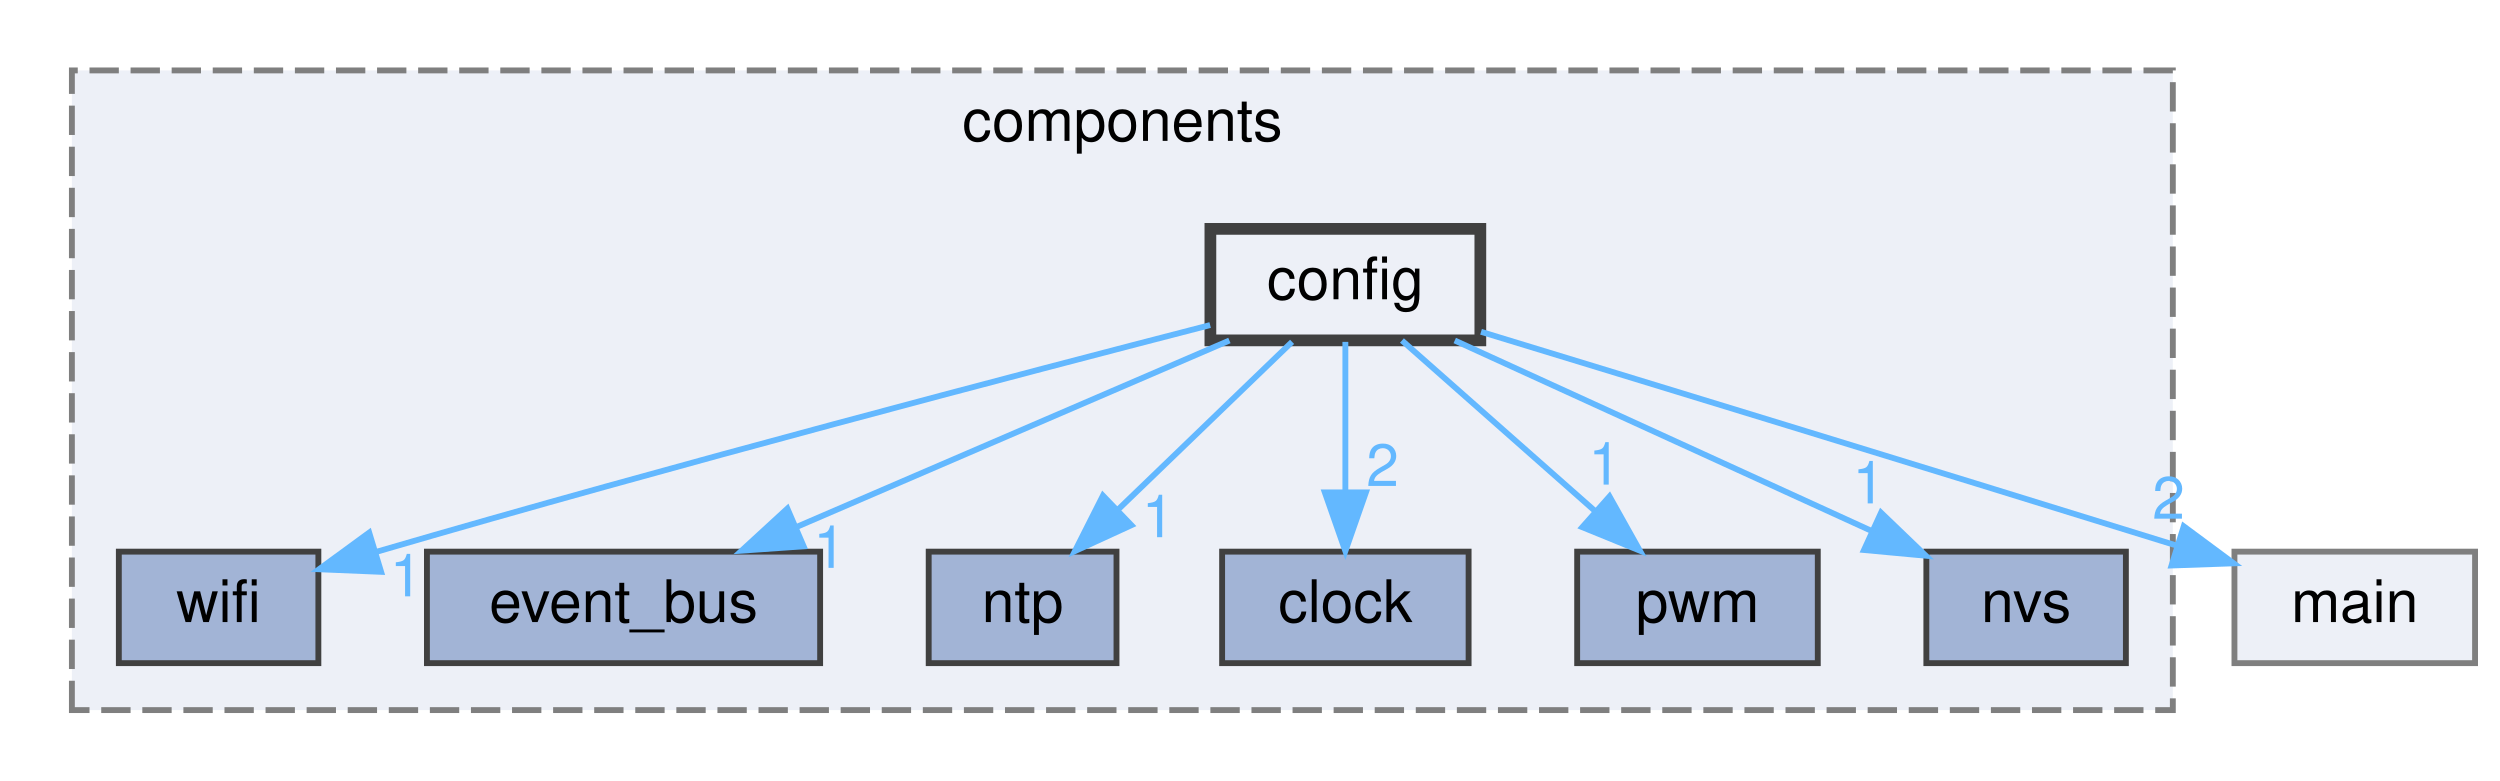
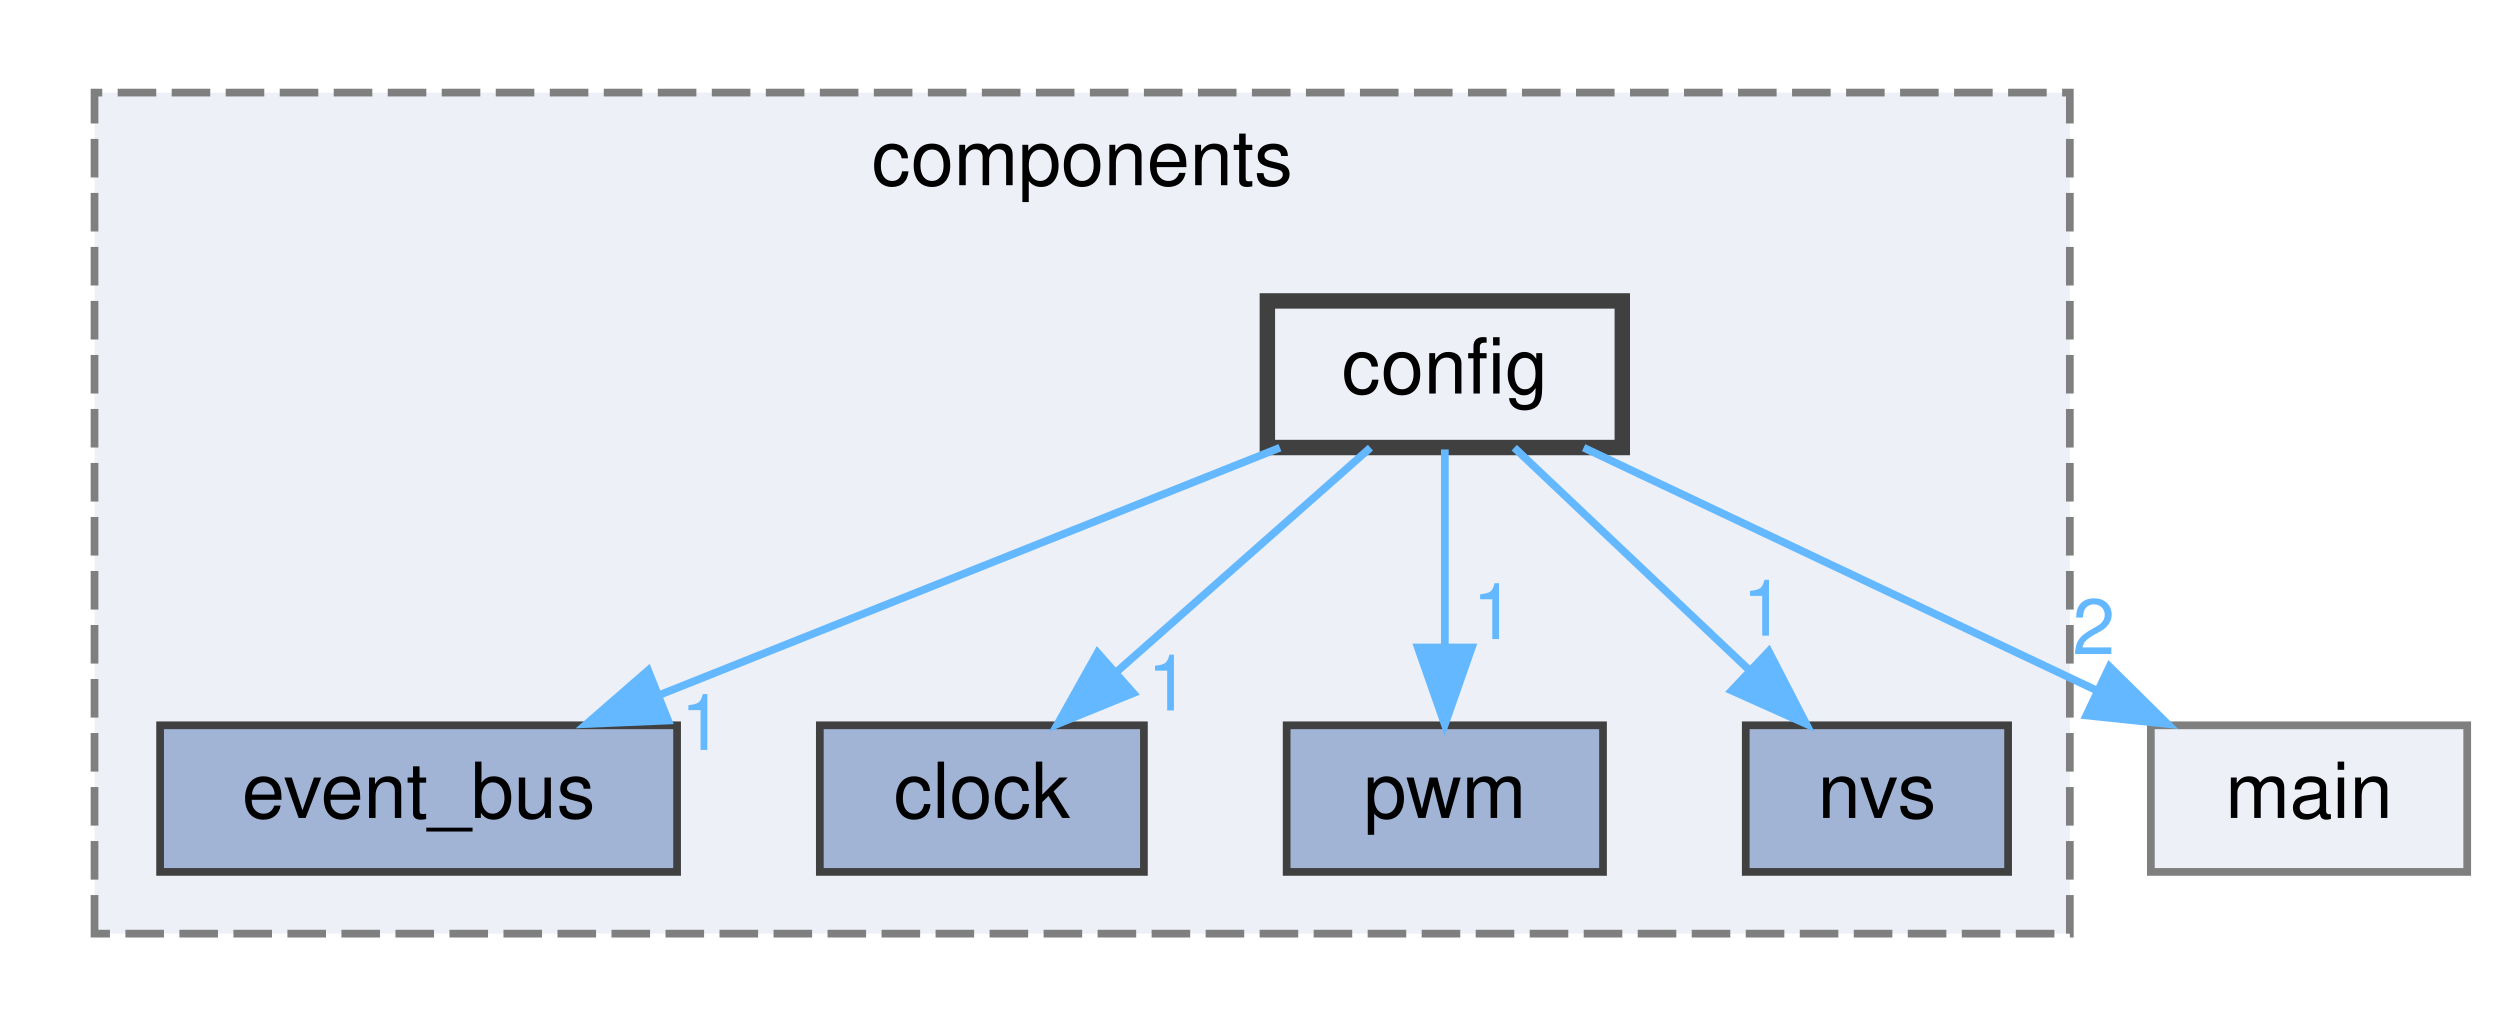
- <svg xmlns="http://www.w3.org/2000/svg" xmlns:xlink="http://www.w3.org/1999/xlink" width="426pt" height="133pt" viewBox="0.00 0.00 425.50 133.00">
+ <svg xmlns="http://www.w3.org/2000/svg" xmlns:xlink="http://www.w3.org/1999/xlink" width="324pt" height="133pt" viewBox="0.00 0.00 323.50 133.00">
  <g id="graph0" class="graph" transform="scale(1 1) rotate(0) translate(4 129)">
    <g id="clust1" class="cluster">
      <g id="a_clust1">
        <a xlink:href="dir_b181baf956279f894a730e459ce47bc5.html" target="_top" xlink:title="components">
-           <polygon fill="#edf0f7" stroke="#7f7f7f" stroke-dasharray="5,2" points="8,-8 8,-117 366,-117 366,-8 8,-8" />
-           <text text-anchor="middle" x="187" y="-105" font-family="Helvetica,sans-Serif" font-size="10.00">components</text>
+           <polygon fill="#edf0f7" stroke="#7f7f7f" stroke-dasharray="5,2" points="8,-8 8,-117 264,-117 264,-8 8,-8" />
+           <text text-anchor="middle" x="136" y="-105" font-family="Helvetica,sans-Serif" font-size="10.00">components</text>
        </a>
      </g>
    </g>
    <g id="node1" class="node">
      <g id="a_node1">
-         <a xlink:href="dir_27a09bb4329d836898ad2e41b0fca487.html" target="_top" xlink:title="wifi">
-           <polygon fill="#a2b4d6" stroke="#404040" points="50,-35 16,-35 16,-16 50,-16 50,-35" />
-           <text text-anchor="middle" x="33" y="-23" font-family="Helvetica,sans-Serif" font-size="10.00">wifi</text>
+         <a xlink:href="dir_3df67f4185c8cd9c27353f35f3bf503b.html" target="_top" xlink:title="event_bus">
+           <polygon fill="#a2b4d6" stroke="#404040" points="83.5,-35 16.5,-35 16.5,-16 83.5,-16 83.5,-35" />
+           <text text-anchor="middle" x="50" y="-23" font-family="Helvetica,sans-Serif" font-size="10.00">event_bus</text>
        </a>
      </g>
    </g>
    <g id="node2" class="node">
      <g id="a_node2">
-         <a xlink:href="dir_3df67f4185c8cd9c27353f35f3bf503b.html" target="_top" xlink:title="event_bus">
-           <polygon fill="#a2b4d6" stroke="#404040" points="135.5,-35 68.5,-35 68.5,-16 135.5,-16 135.5,-35" />
-           <text text-anchor="middle" x="102" y="-23" font-family="Helvetica,sans-Serif" font-size="10.00">event_bus</text>
+         <a xlink:href="dir_a13c4c485bb1701984d244429ad4ded1.html" target="_top" xlink:title="clock">
+           <polygon fill="#a2b4d6" stroke="#404040" points="144,-35 102,-35 102,-16 144,-16 144,-35" />
+           <text text-anchor="middle" x="123" y="-23" font-family="Helvetica,sans-Serif" font-size="10.00">clock</text>
        </a>
      </g>
    </g>
    <g id="node3" class="node">
      <g id="a_node3">
-         <a xlink:href="dir_8938040af9d266be553d1135477b804d.html" target="_top" xlink:title="ntp">
-           <polygon fill="#a2b4d6" stroke="#404040" points="186,-35 154,-35 154,-16 186,-16 186,-35" />
-           <text text-anchor="middle" x="170" y="-23" font-family="Helvetica,sans-Serif" font-size="10.00">ntp</text>
+         <a xlink:href="dir_af00538107c5bb6312b4379f7c6a7915.html" target="_top" xlink:title="pwm">
+           <polygon fill="#a2b4d6" stroke="#404040" points="203.5,-35 162.5,-35 162.5,-16 203.5,-16 203.5,-35" />
+           <text text-anchor="middle" x="183" y="-23" font-family="Helvetica,sans-Serif" font-size="10.00">pwm</text>
        </a>
      </g>
    </g>
    <g id="node4" class="node">
      <g id="a_node4">
-         <a xlink:href="dir_a13c4c485bb1701984d244429ad4ded1.html" target="_top" xlink:title="clock">
-           <polygon fill="#a2b4d6" stroke="#404040" points="246,-35 204,-35 204,-16 246,-16 246,-35" />
-           <text text-anchor="middle" x="225" y="-23" font-family="Helvetica,sans-Serif" font-size="10.00">clock</text>
+         <a xlink:href="dir_d593a792f6d68ad3cd00089cda4c9fbf.html" target="_top" xlink:title="nvs">
+           <polygon fill="#a2b4d6" stroke="#404040" points="256,-35 222,-35 222,-16 256,-16 256,-35" />
+           <text text-anchor="middle" x="239" y="-23" font-family="Helvetica,sans-Serif" font-size="10.00">nvs</text>
        </a>
      </g>
    </g>
    <g id="node5" class="node">
      <g id="a_node5">
-         <a xlink:href="dir_af00538107c5bb6312b4379f7c6a7915.html" target="_top" xlink:title="pwm">
-           <polygon fill="#a2b4d6" stroke="#404040" points="305.5,-35 264.5,-35 264.5,-16 305.5,-16 305.5,-35" />
-           <text text-anchor="middle" x="285" y="-23" font-family="Helvetica,sans-Serif" font-size="10.00">pwm</text>
+         <a xlink:href="dir_6591a8ca0b1ec78afa747e232353e174.html" target="_top" xlink:title="config">
+           <polygon fill="#edf0f7" stroke="#404040" stroke-width="2" points="206,-90 160,-90 160,-71 206,-71 206,-90" />
+           <text text-anchor="middle" x="183" y="-78" font-family="Helvetica,sans-Serif" font-size="10.00">config</text>
+         </a>
+       </g>
+     </g>
+     <g id="edge1" class="edge">
+       <g id="a_edge1">
+         <a xlink:href="dir_000002_000005.html" target="_top">
+           <path fill="none" stroke="#63b8ff" d="M161.63,-70.98C139.85,-62.3 105.84,-48.75 81.08,-38.88" />
+           <polygon fill="#63b8ff" stroke="#63b8ff" points="82.34,-35.62 71.76,-35.17 79.75,-42.12 82.34,-35.62" />
+         </a>
+       </g>
+       <g id="a_edge1-headlabel">
+         <a xlink:href="dir_000002_000005.html" target="_top" xlink:title="1">
+           <text text-anchor="middle" x="86.73" y="-31.81" font-family="Helvetica,sans-Serif" font-size="10.00" fill="#63b8ff">1</text>
+         </a>
+       </g>
+     </g>
+     <g id="edge3" class="edge">
+       <g id="a_edge3">
+         <a xlink:href="dir_000002_000000.html" target="_top">
+           <path fill="none" stroke="#63b8ff" d="M173.36,-70.98C164.49,-63.15 151.13,-51.34 140.39,-41.86" />
+           <polygon fill="#63b8ff" stroke="#63b8ff" points="142.63,-39.17 132.82,-35.17 137.99,-44.41 142.63,-39.17" />
+         </a>
+       </g>
+       <g id="a_edge3-headlabel">
+         <a xlink:href="dir_000002_000000.html" target="_top" xlink:title="1">
+           <text text-anchor="middle" x="147.2" y="-36.92" font-family="Helvetica,sans-Serif" font-size="10.00" fill="#63b8ff">1</text>
+         </a>
+       </g>
+     </g>
+     <g id="edge4" class="edge">
+       <g id="a_edge4">
+         <a xlink:href="dir_000002_000012.html" target="_top">
+           <path fill="none" stroke="#63b8ff" d="M183,-70.75C183,-63.8 183,-53.85 183,-45.13" />
+           <polygon fill="#63b8ff" stroke="#63b8ff" points="186.5,-45.09 183,-35.09 179.5,-45.09 186.5,-45.09" />
+         </a>
+       </g>
+       <g id="a_edge4-headlabel">
+         <a xlink:href="dir_000002_000012.html" target="_top" xlink:title="1">
+           <text text-anchor="middle" x="189.34" y="-46.18" font-family="Helvetica,sans-Serif" font-size="10.00" fill="#63b8ff">1</text>
+         </a>
+       </g>
+     </g>
+     <g id="edge5" class="edge">
+       <g id="a_edge5">
+         <a xlink:href="dir_000002_000011.html" target="_top">
+           <path fill="none" stroke="#63b8ff" d="M192,-70.98C200.19,-63.23 212.51,-51.58 222.47,-42.14" />
+           <polygon fill="#63b8ff" stroke="#63b8ff" points="224.98,-44.59 229.84,-35.17 220.17,-39.5 224.98,-44.59" />
+         </a>
+       </g>
+       <g id="a_edge5-headlabel">
+         <a xlink:href="dir_000002_000011.html" target="_top" xlink:title="1">
+           <text text-anchor="middle" x="224.32" y="-46.62" font-family="Helvetica,sans-Serif" font-size="10.00" fill="#63b8ff">1</text>
        </a>
      </g>
    </g>
    <g id="node6" class="node">
      <g id="a_node6">
-         <a xlink:href="dir_d593a792f6d68ad3cd00089cda4c9fbf.html" target="_top" xlink:title="nvs">
-           <polygon fill="#a2b4d6" stroke="#404040" points="358,-35 324,-35 324,-16 358,-16 358,-35" />
-           <text text-anchor="middle" x="341" y="-23" font-family="Helvetica,sans-Serif" font-size="10.00">nvs</text>
-         </a>
-       </g>
-     </g>
-     <g id="node7" class="node">
-       <g id="a_node7">
-         <a xlink:href="dir_6591a8ca0b1ec78afa747e232353e174.html" target="_top" xlink:title="config">
-           <polygon fill="#edf0f7" stroke="#404040" stroke-width="2" points="248,-90 202,-90 202,-71 248,-71 248,-90" />
-           <text text-anchor="middle" x="225" y="-78" font-family="Helvetica,sans-Serif" font-size="10.00">config</text>
-         </a>
-       </g>
-     </g>
-     <g id="edge1" class="edge">
-       <g id="a_edge1">
-         <a xlink:href="dir_000002_000017.html" target="_top">
-           <path fill="none" stroke="#63b8ff" d="M201.96,-73.61C169.99,-65.36 110.41,-49.73 60,-35 59.9,-34.97 59.8,-34.94 59.7,-34.91" />
-           <polygon fill="#63b8ff" stroke="#63b8ff" points="60.69,-31.56 50.11,-32 58.66,-38.25 60.69,-31.56" />
-         </a>
-       </g>
-       <g id="a_edge1-headlabel">
-         <a xlink:href="dir_000002_000017.html" target="_top" xlink:title="1">
-           <text text-anchor="middle" x="64.96" y="-27.38" font-family="Helvetica,sans-Serif" font-size="10.00" fill="#63b8ff">1</text>
+         <a xlink:href="dir_9893f083cf503bf028f3909b7ee1aca3.html" target="_top" xlink:title="main">
+           <polygon fill="#edf0f7" stroke="#7f7f7f" points="315.5,-35 274.5,-35 274.5,-16 315.5,-16 315.5,-35" />
+           <text text-anchor="middle" x="295" y="-23" font-family="Helvetica,sans-Serif" font-size="10.00">main</text>
        </a>
      </g>
    </g>
    <g id="edge2" class="edge">
      <g id="a_edge2">
-         <a xlink:href="dir_000002_000005.html" target="_top">
-           <path fill="none" stroke="#63b8ff" d="M205.24,-70.98C185.27,-62.38 154.2,-48.99 131.35,-39.15" />
-           <polygon fill="#63b8ff" stroke="#63b8ff" points="132.69,-35.91 122.12,-35.17 129.92,-42.34 132.69,-35.91" />
+         <a xlink:href="dir_000002_000008.html" target="_top">
+           <path fill="none" stroke="#63b8ff" d="M200.99,-70.98C218.93,-62.5 246.72,-49.35 267.43,-39.54" />
+           <polygon fill="#63b8ff" stroke="#63b8ff" points="269.14,-42.61 276.68,-35.17 266.14,-36.28 269.14,-42.61" />
        </a>
      </g>
      <g id="a_edge2-headlabel">
-         <a xlink:href="dir_000002_000005.html" target="_top" xlink:title="1">
-           <text text-anchor="middle" x="137.12" y="-32.23" font-family="Helvetica,sans-Serif" font-size="10.00" fill="#63b8ff">1</text>
-         </a>
-       </g>
-     </g>
-     <g id="edge3" class="edge">
-       <g id="a_edge3">
-         <a xlink:href="dir_000002_000010.html" target="_top">
-           <path fill="none" stroke="#63b8ff" d="M215.92,-70.75C207.91,-63.03 196.04,-51.6 186.38,-42.28" />
-           <polygon fill="#63b8ff" stroke="#63b8ff" points="188.54,-39.51 178.91,-35.09 183.69,-44.55 188.54,-39.51" />
-         </a>
-       </g>
-       <g id="a_edge3-headlabel">
-         <a xlink:href="dir_000002_000010.html" target="_top" xlink:title="1">
-           <text text-anchor="middle" x="193.1" y="-37.46" font-family="Helvetica,sans-Serif" font-size="10.00" fill="#63b8ff">1</text>
-         </a>
-       </g>
-     </g>
-     <g id="edge5" class="edge">
-       <g id="a_edge5">
-         <a xlink:href="dir_000002_000000.html" target="_top">
-           <path fill="none" stroke="#63b8ff" d="M225,-70.75C225,-63.8 225,-53.85 225,-45.13" />
-           <polygon fill="#63b8ff" stroke="#63b8ff" points="228.5,-45.09 225,-35.09 221.5,-45.09 228.5,-45.09" />
-         </a>
-       </g>
-       <g id="a_edge5-headlabel">
-         <a xlink:href="dir_000002_000000.html" target="_top" xlink:title="2">
-           <text text-anchor="middle" x="231.34" y="-46.18" font-family="Helvetica,sans-Serif" font-size="10.00" fill="#63b8ff">2</text>
-         </a>
-       </g>
-     </g>
-     <g id="edge6" class="edge">
-       <g id="a_edge6">
-         <a xlink:href="dir_000002_000012.html" target="_top">
-           <path fill="none" stroke="#63b8ff" d="M234.64,-70.98C243.51,-63.15 256.87,-51.34 267.61,-41.86" />
-           <polygon fill="#63b8ff" stroke="#63b8ff" points="270.01,-44.41 275.18,-35.17 265.37,-39.17 270.01,-44.41" />
-         </a>
-       </g>
-       <g id="a_edge6-headlabel">
-         <a xlink:href="dir_000002_000012.html" target="_top" xlink:title="1">
-           <text text-anchor="middle" x="269.19" y="-46.42" font-family="Helvetica,sans-Serif" font-size="10.00" fill="#63b8ff">1</text>
-         </a>
-       </g>
-     </g>
-     <g id="edge7" class="edge">
-       <g id="a_edge7">
-         <a xlink:href="dir_000002_000011.html" target="_top">
-           <path fill="none" stroke="#63b8ff" d="M243.64,-70.98C262.85,-62.2 292.98,-48.44 314.64,-38.54" />
-           <polygon fill="#63b8ff" stroke="#63b8ff" points="316.28,-41.64 323.92,-34.3 313.37,-35.28 316.28,-41.64" />
-         </a>
-       </g>
-       <g id="a_edge7-headlabel">
-         <a xlink:href="dir_000002_000011.html" target="_top" xlink:title="1">
-           <text text-anchor="middle" x="314.19" y="-43.22" font-family="Helvetica,sans-Serif" font-size="10.00" fill="#63b8ff">1</text>
-         </a>
-       </g>
-     </g>
-     <g id="node8" class="node">
-       <g id="a_node8">
-         <a xlink:href="dir_9893f083cf503bf028f3909b7ee1aca3.html" target="_top" xlink:title="main">
-           <polygon fill="#edf0f7" stroke="#7f7f7f" points="417.5,-35 376.5,-35 376.5,-16 417.5,-16 417.5,-35" />
-           <text text-anchor="middle" x="397" y="-23" font-family="Helvetica,sans-Serif" font-size="10.00">main</text>
-         </a>
-       </g>
-     </g>
-     <g id="edge4" class="edge">
-       <g id="a_edge4">
-         <a xlink:href="dir_000002_000008.html" target="_top">
-           <path fill="none" stroke="#63b8ff" d="M248.12,-72.46C274.9,-64.29 320.61,-50.32 366.82,-35.98" />
-           <polygon fill="#63b8ff" stroke="#63b8ff" points="367.86,-39.32 376.37,-33.01 365.78,-32.64 367.86,-39.32" />
-         </a>
-       </g>
-       <g id="a_edge4-headlabel">
        <a xlink:href="dir_000002_000008.html" target="_top" xlink:title="2">
-           <text text-anchor="middle" x="365.27" y="-40.6" font-family="Helvetica,sans-Serif" font-size="10.00" fill="#63b8ff">2</text>
+           <text text-anchor="middle" x="267.1" y="-44.22" font-family="Helvetica,sans-Serif" font-size="10.00" fill="#63b8ff">2</text>
        </a>
      </g>
    </g>
  </g>
</svg>
